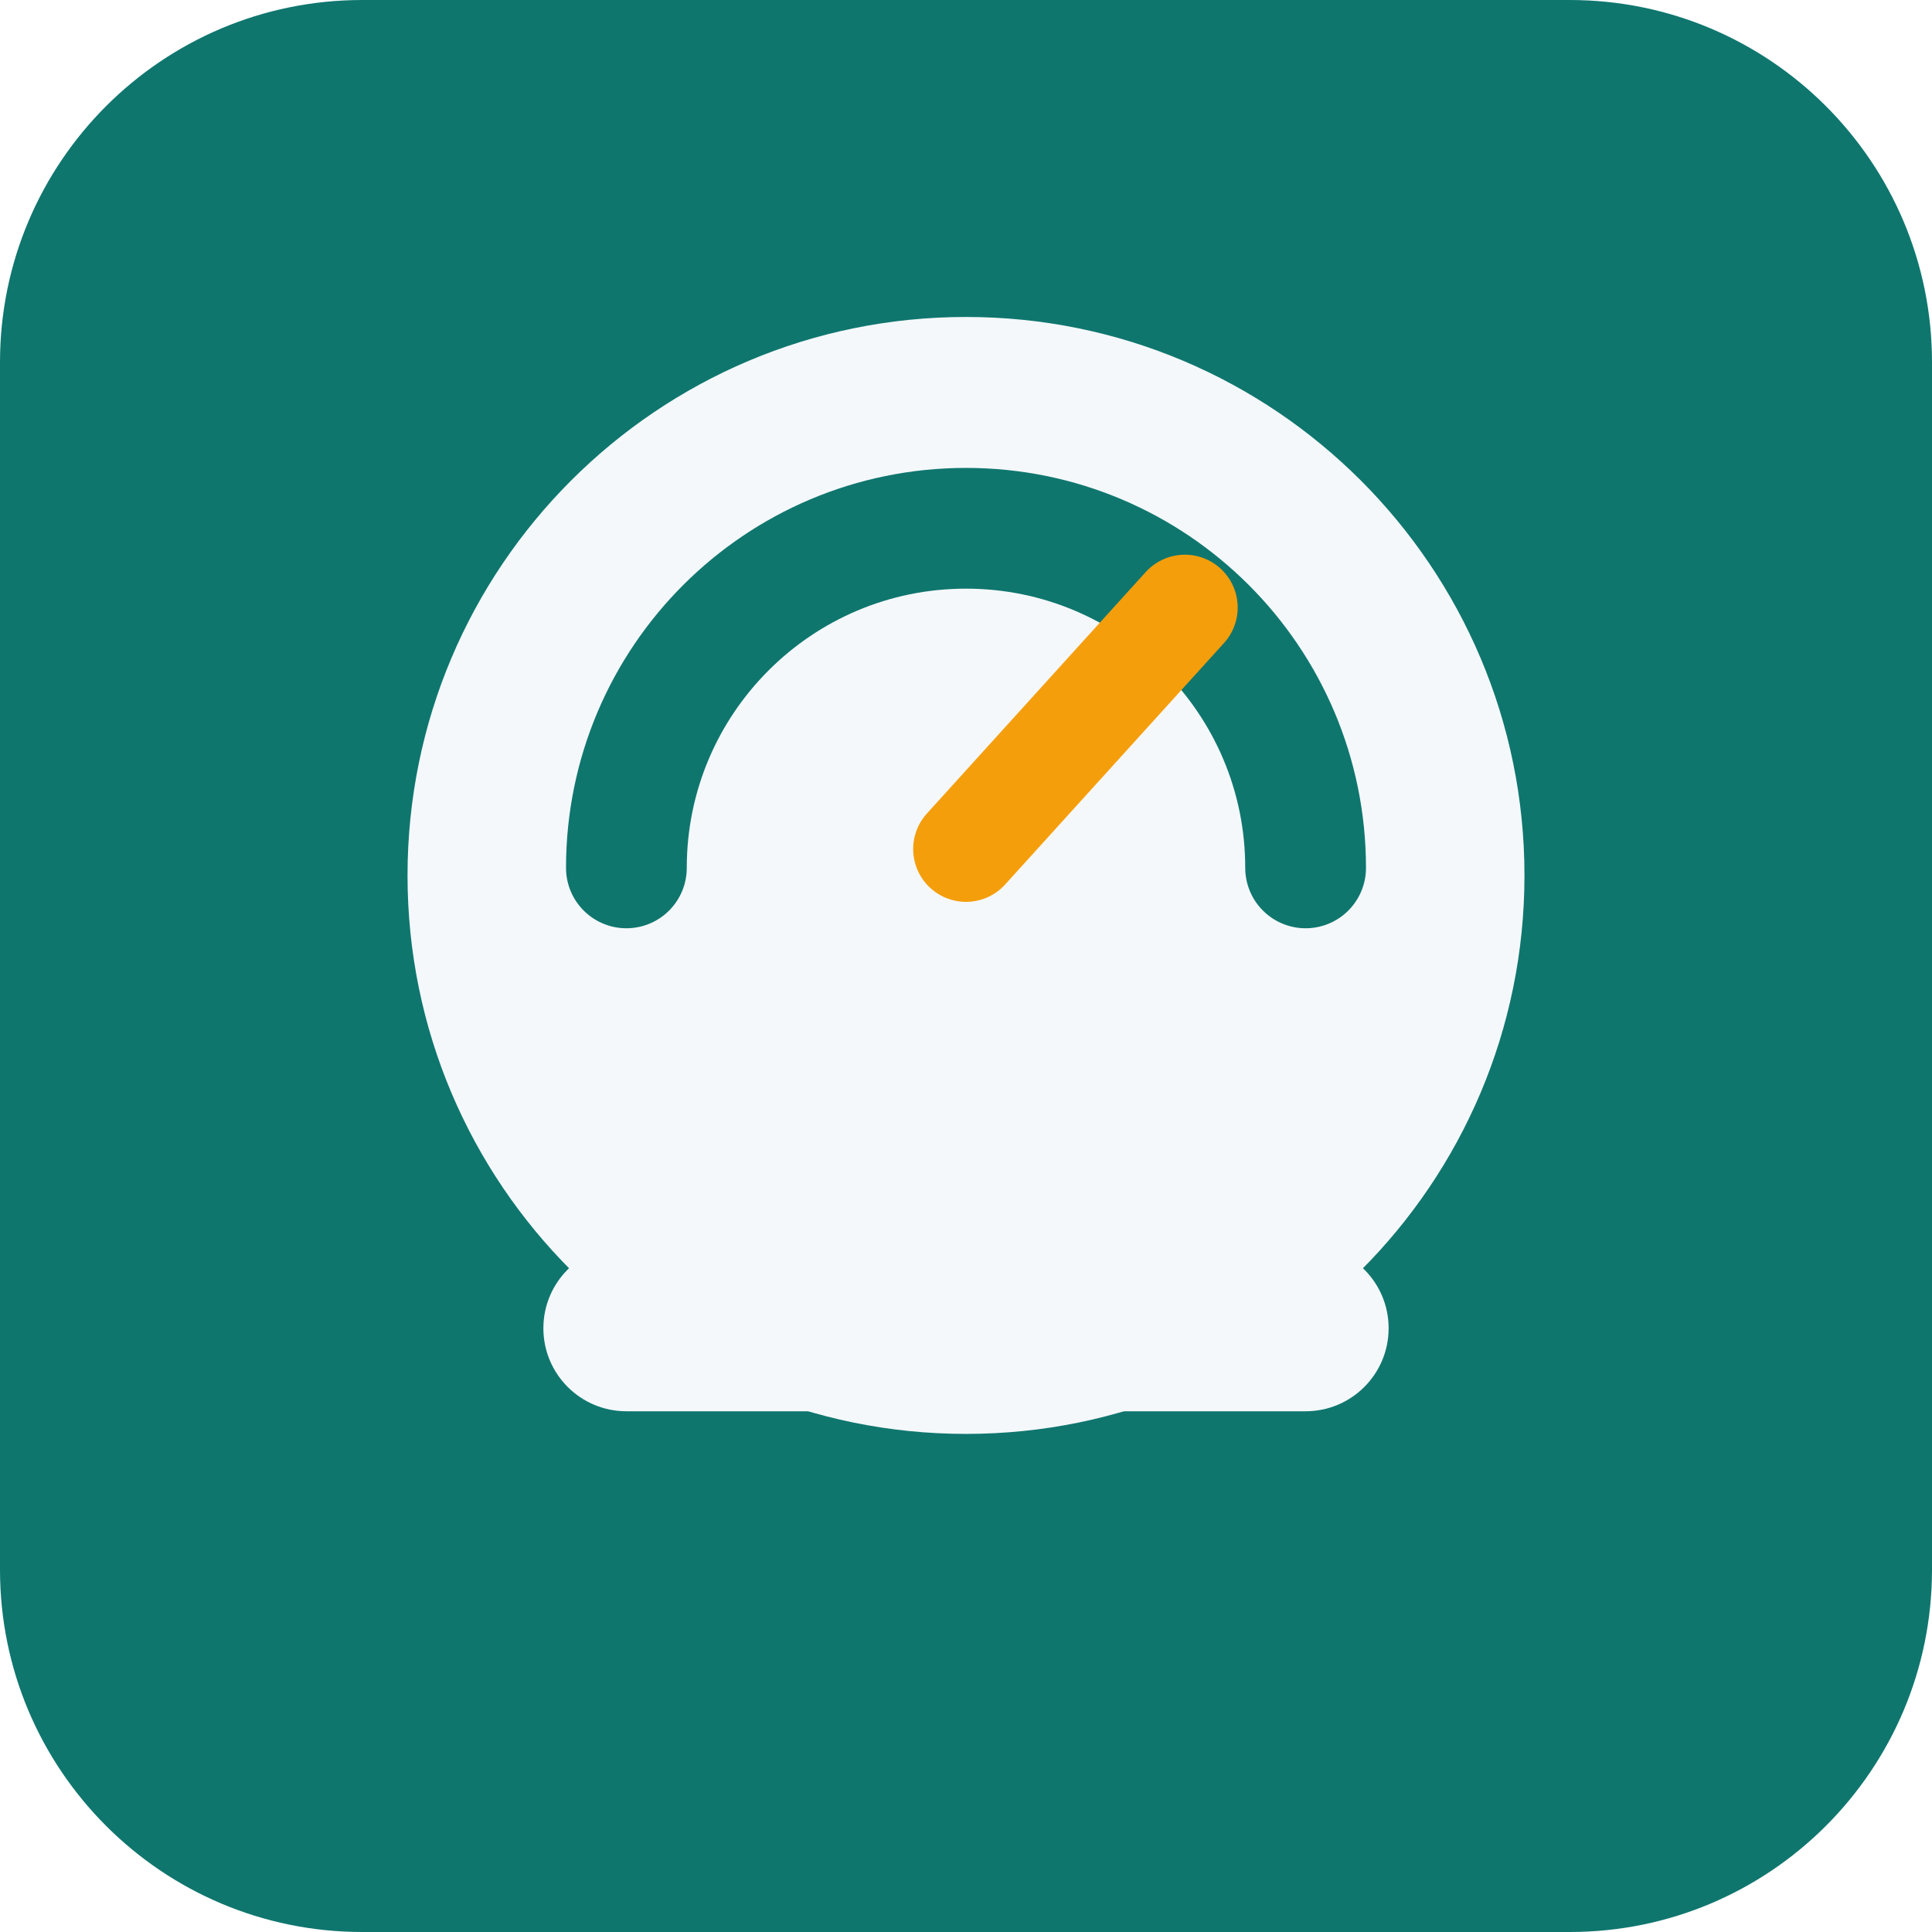
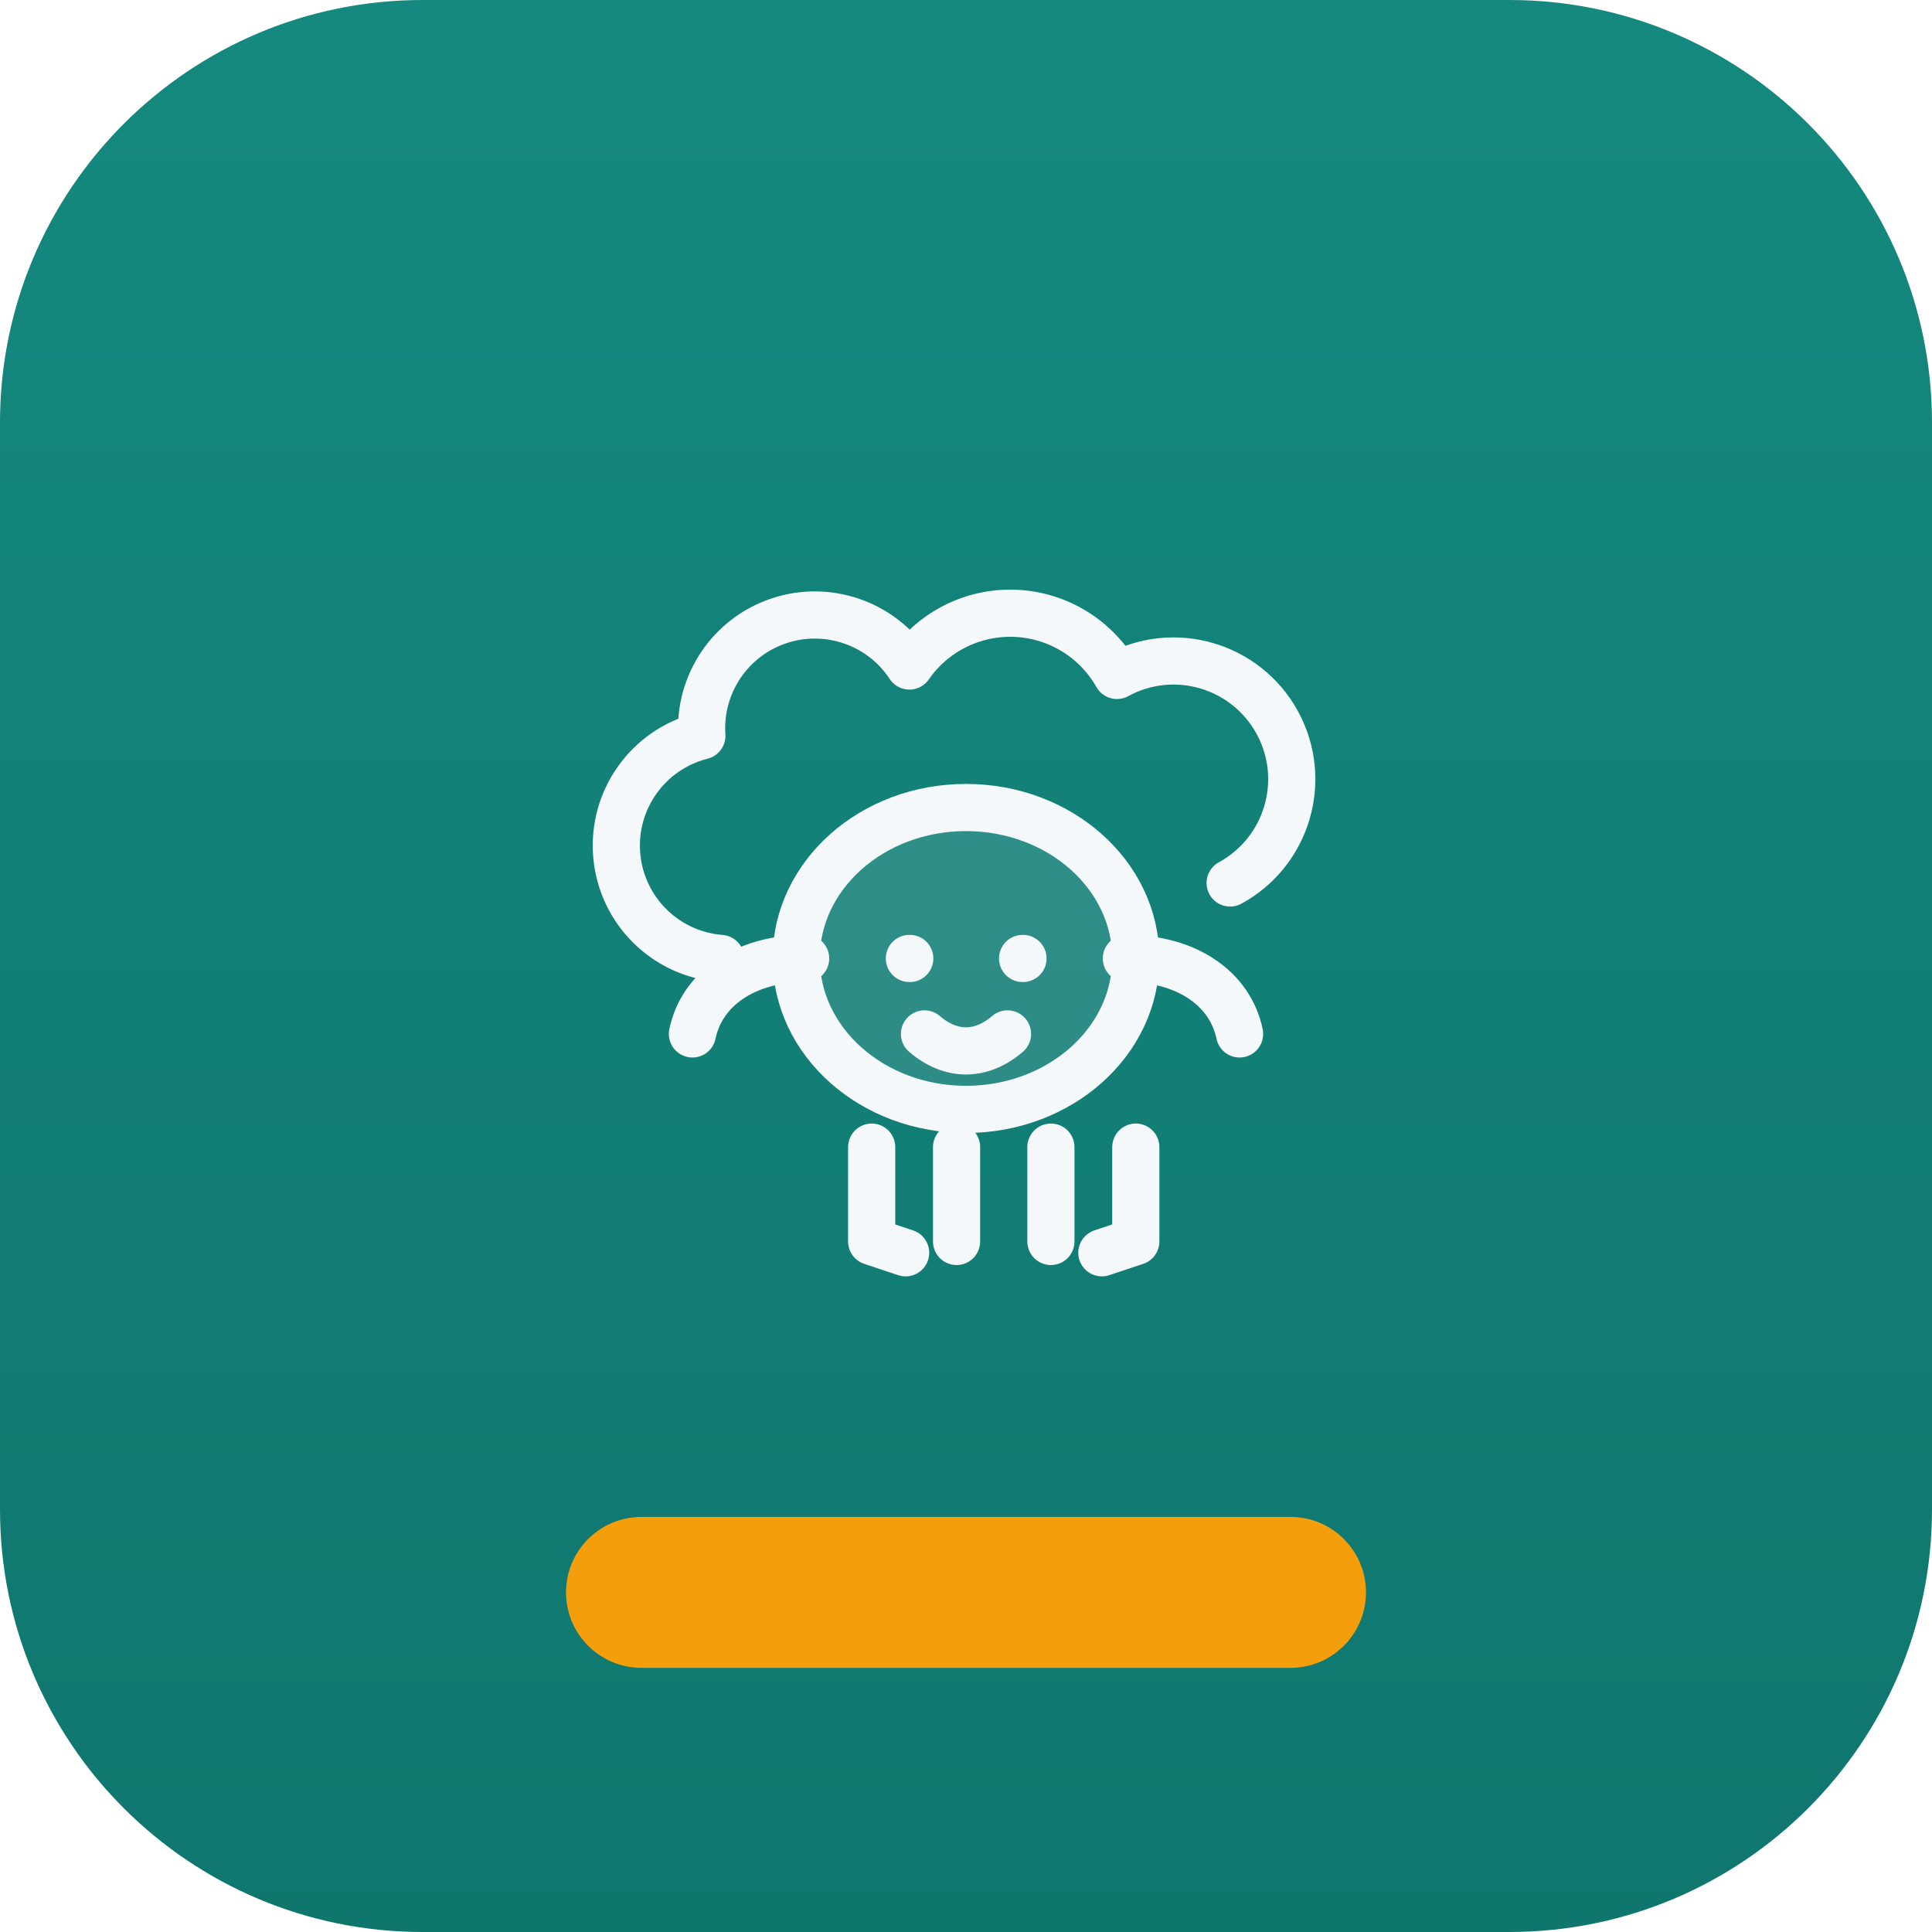
- <svg xmlns="http://www.w3.org/2000/svg" viewBox="0 0 512 512">
-   <rect width="512" height="512" rx="96" fill="#0f766e" />
-   <circle cx="256" cy="232" r="148" fill="#f4f8fb" />
-   <path d="M166 230a90 90 0 0 1 180 0" fill="none" stroke="#0f766e" stroke-width="32" stroke-linecap="round" />
-   <path d="M256 225l58-64" fill="none" stroke="#f59e0b" stroke-width="28" stroke-linecap="round" />
-   <rect x="144" y="330" width="224" height="44" rx="22" fill="#f4f8fb" />
+ <svg xmlns="http://www.w3.org/2000/svg" viewBox="0 0 512 512" role="img" aria-label="体重记录 · xylamb">
+   <defs>
+     <linearGradient id="bg" x1="0" y1="0" x2="0" y2="1">
+       <stop offset="0" stop-color="#15897f" />
+       <stop offset="1" stop-color="#0f766e" />
+     </linearGradient>
+   </defs>
+   <rect width="512" height="512" rx="112" fill="url(#bg)" />
+   <g transform="translate(96,104) scale(5)" fill="none" stroke="#f4f8fb" stroke-width="2.5" stroke-linecap="round" stroke-linejoin="round">
+     <path d="M19 30a6 6 0 0 1-1-11.8A6 6 0 0 1 29 14.5a6.5 6.5 0 0 1 11 .5a6 6 0 0 1 6 11" />
+     <path d="M23 30a9 8 0 0 0 18 0a9 8 0 0 0-18 0Z" fill="#f4f8fb" fill-opacity="0.12" />
+     <path d="M23.5 30c-3.2 0-5.5 1.6-6 4M40.5 30c3.2 0 5.5 1.6 6 4" />
+     <path d="M29 30h.02M35 30h.02" />
+     <path d="M29.8 34c1.4 1.2 3 1.2 4.4 0" />
+     <path d="M27 40v5l1.8 .6M31.5 40v5M36.5 40v5M41 40v5l-1.8 .6" />
+   </g>
+   <rect x="150" y="402" width="212" height="40" rx="20" fill="#f59e0b" />
</svg>
